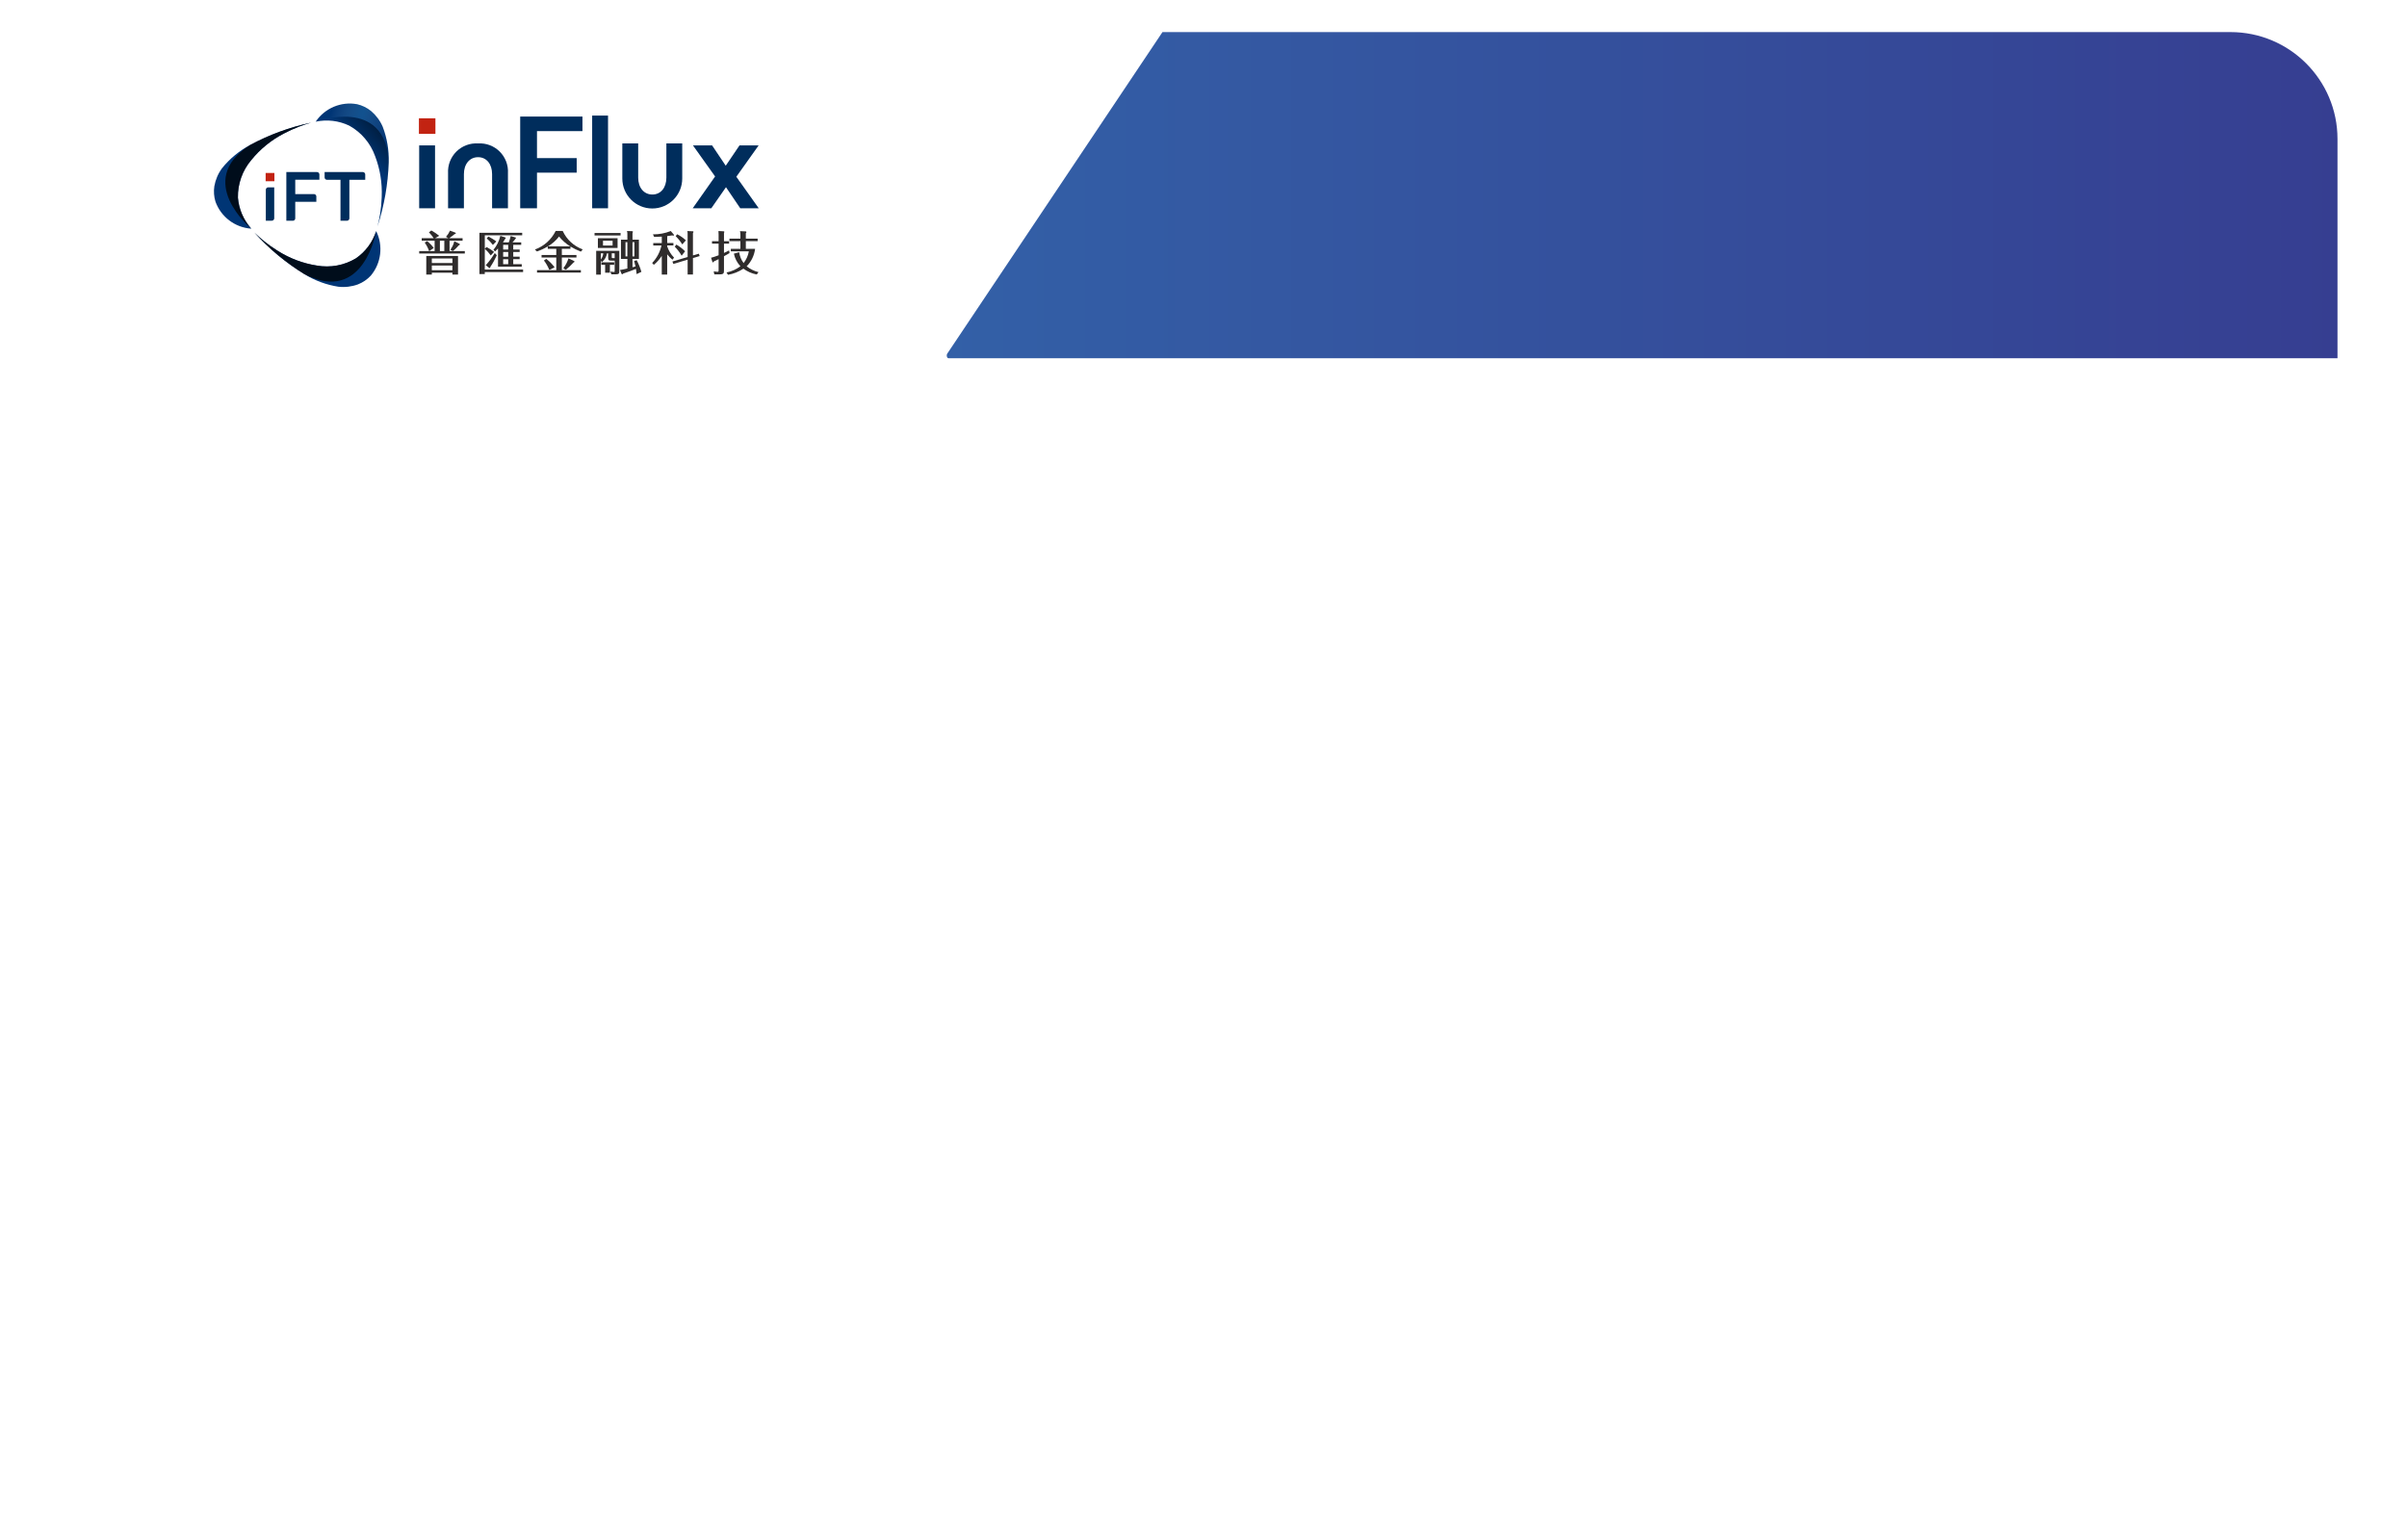
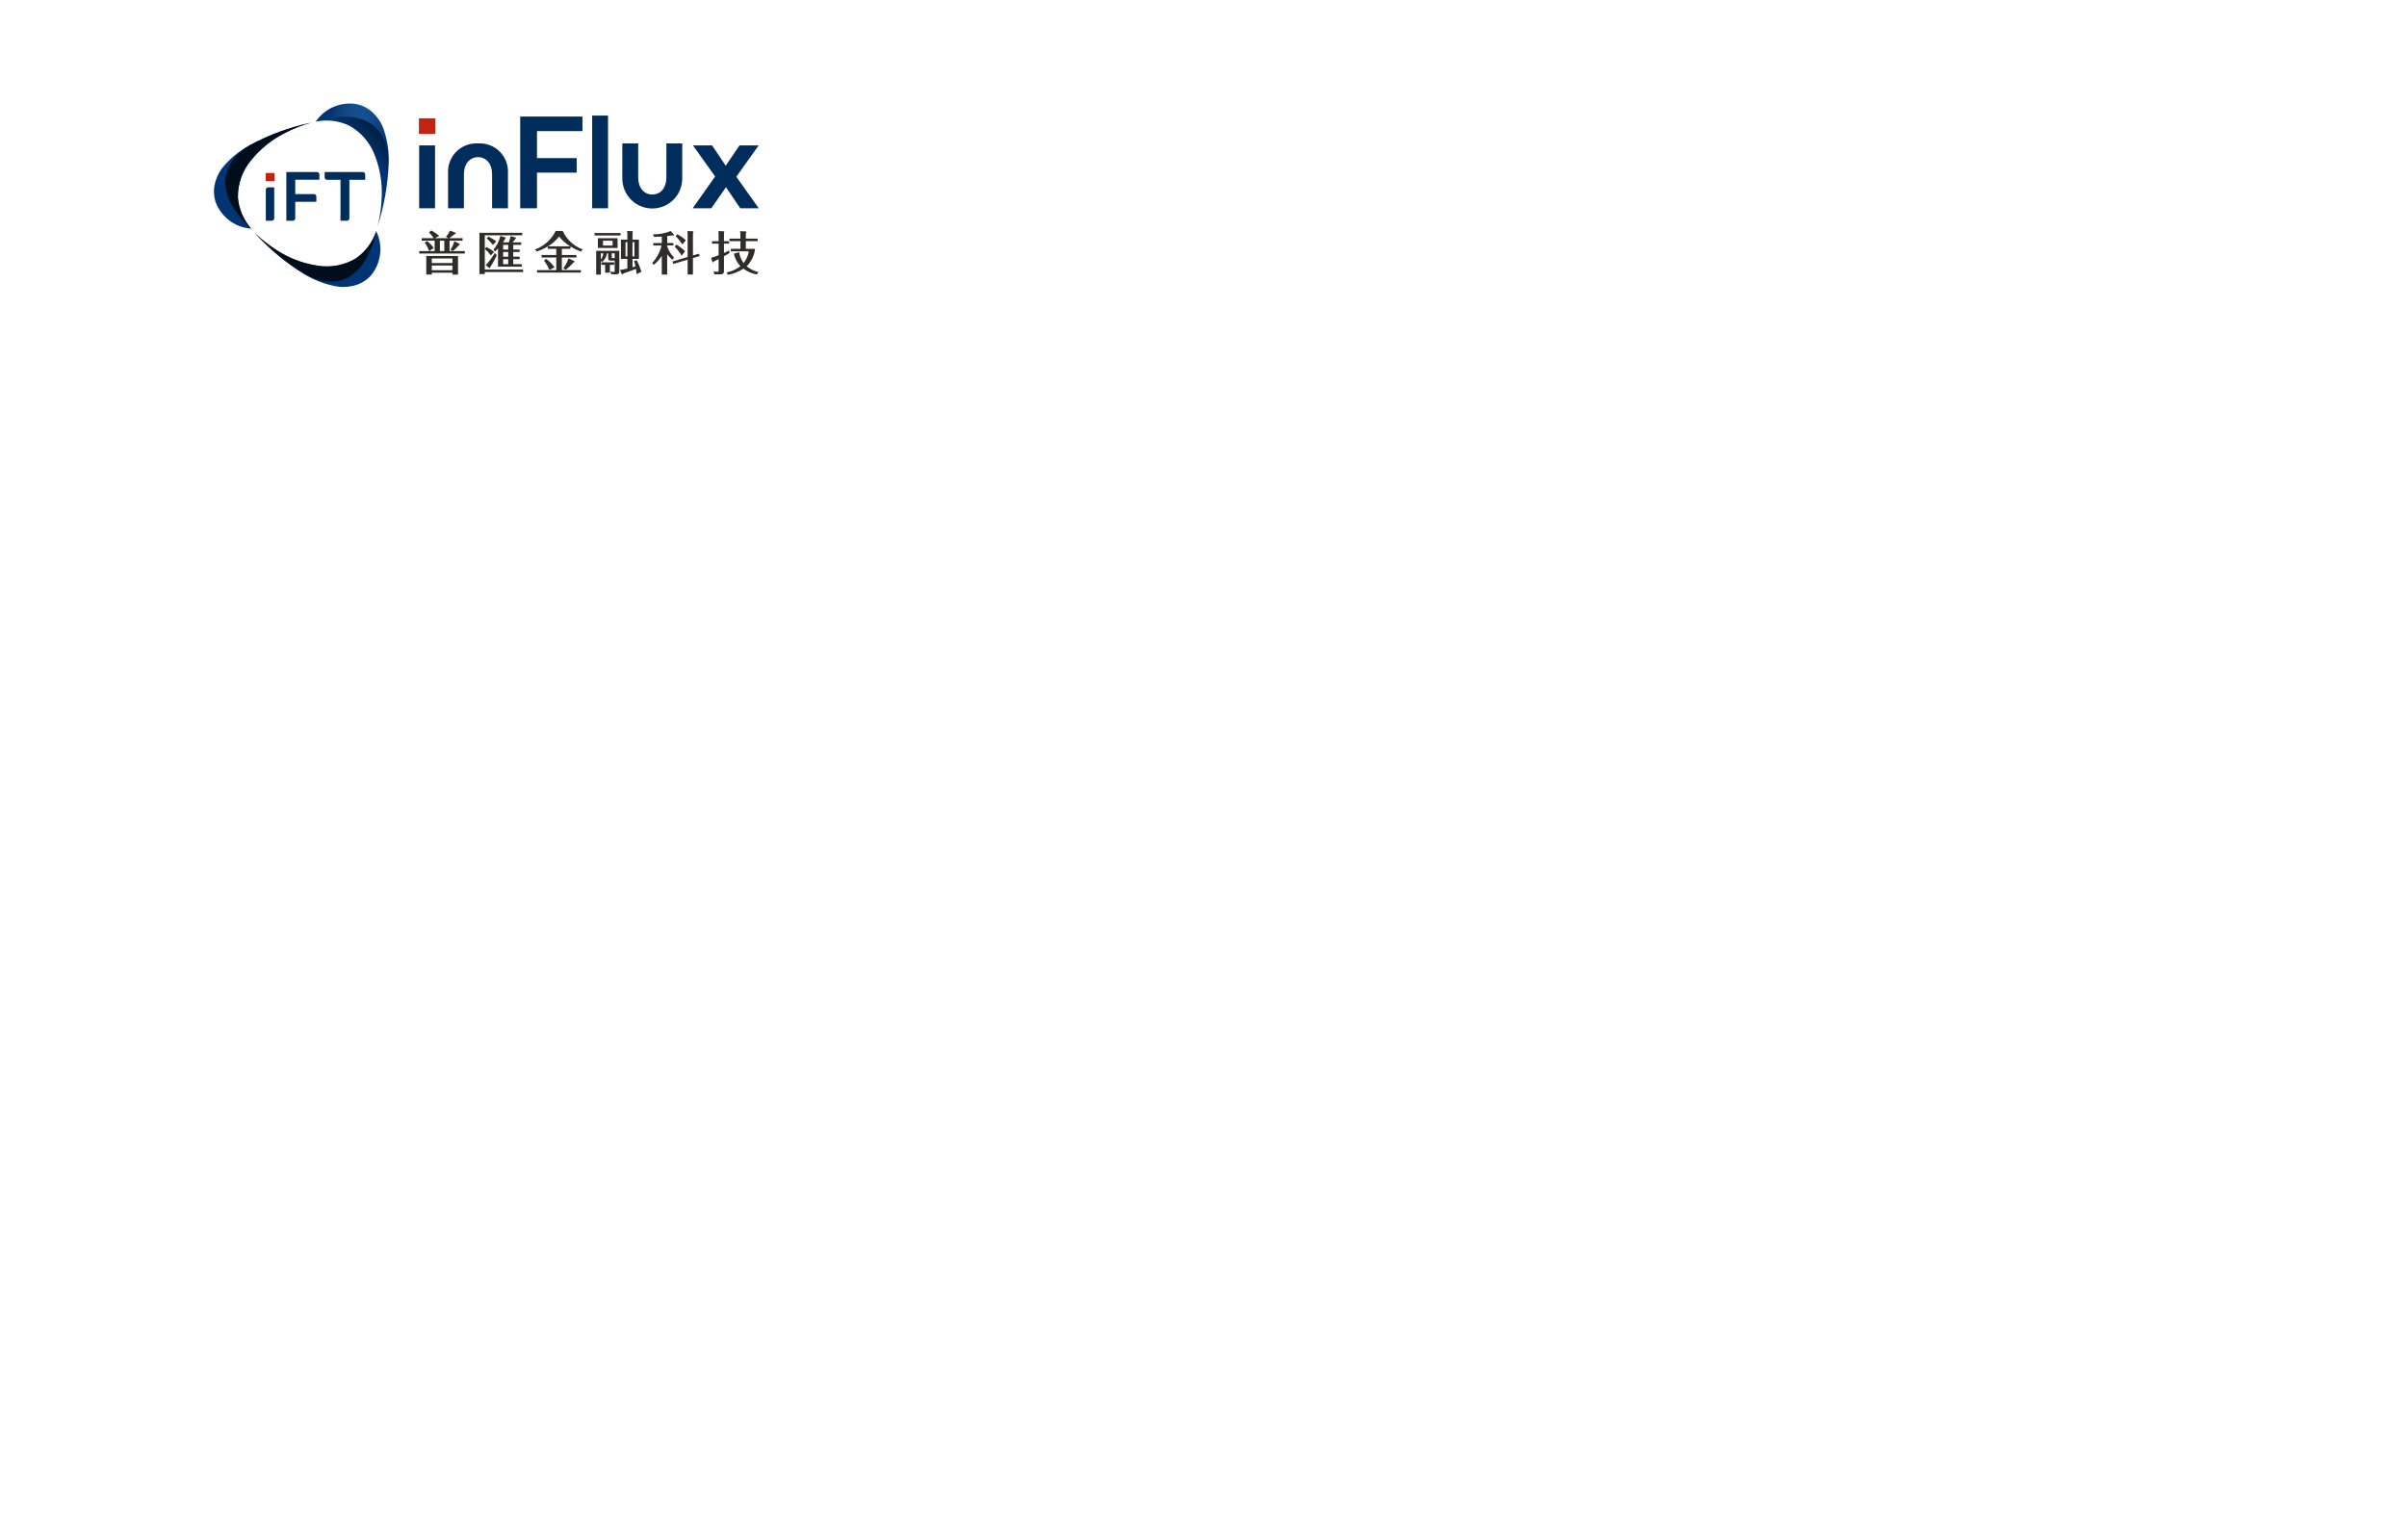
<svg xmlns="http://www.w3.org/2000/svg" xmlns:xlink="http://www.w3.org/1999/xlink" width="450" height="288" viewBox="0 0 450 288">
  <defs>
    <filter id="矩形_1429" x="0" y="0" width="450" height="288" filterUnits="userSpaceOnUse">
      <feOffset dy="3" input="SourceAlpha" />
      <feGaussianBlur stdDeviation="3" result="blur" />
      <feFlood flood-opacity="0.161" />
      <feComposite operator="in" in2="blur" />
      <feComposite in="SourceGraphic" />
    </filter>
    <linearGradient id="linear-gradient" x2="1" gradientUnits="objectBoundingBox">
      <stop offset="0" stop-color="#3360a7" />
      <stop offset="1" stop-color="#363e91" />
    </linearGradient>
    <linearGradient id="linear-gradient-2" x1="0.585" y1="0.299" x2="0.905" y2="-0.141" gradientUnits="objectBoundingBox">
      <stop offset="0" stop-color="#fff" />
      <stop offset="1" stop-color="#1a1311" />
    </linearGradient>
    <linearGradient id="linear-gradient-3" x1="0.162" y1="0.368" x2="1.031" y2="0.562" gradientUnits="objectBoundingBox">
      <stop offset="0" stop-color="#fff" stop-opacity="0" />
      <stop offset="0.092" stop-color="#d8f0fb" stop-opacity="0.227" />
      <stop offset="0.233" stop-color="#a0dcf7" stop-opacity="0.557" />
      <stop offset="0.35" stop-color="#76ccf3" stop-opacity="0.796" />
      <stop offset="0.436" stop-color="#5dc3f1" stop-opacity="0.945" />
      <stop offset="0.482" stop-color="#54c0f1" />
      <stop offset="0.566" stop-color="#78cdf4" stop-opacity="0.784" />
      <stop offset="0.683" stop-color="#a8def7" stop-opacity="0.51" />
      <stop offset="0.789" stop-color="#cdecfa" stop-opacity="0.29" />
      <stop offset="0.881" stop-color="#e8f6fd" stop-opacity="0.133" />
      <stop offset="0.954" stop-color="#f8fcfe" stop-opacity="0.035" />
      <stop offset="1" stop-color="#fff" stop-opacity="0" />
    </linearGradient>
    <linearGradient id="linear-gradient-4" x1="-12.088" y1="75.691" x2="-11.896" y2="74.734" xlink:href="#linear-gradient-2" />
    <linearGradient id="linear-gradient-5" x1="-20.47" y1="67.984" x2="-19.634" y2="68.189" xlink:href="#linear-gradient-3" />
    <linearGradient id="linear-gradient-6" x1="31.674" y1="32.571" x2="31.946" y2="32.115" xlink:href="#linear-gradient-2" />
    <linearGradient id="linear-gradient-7" x1="72.166" y1="40.736" x2="73.864" y2="40.873" xlink:href="#linear-gradient-3" />
  </defs>
  <g id="组_4219" data-name="组 4219" transform="translate(-13226 -432)">
-     <path id="交叉_3" data-name="交叉 3" d="M151.24,61c-.307,0-.46-.554-.243-.878L191.225,0H390.9a20,20,0,0,1,20,20V61Z" transform="translate(13252.105 438)" fill="url(#linear-gradient)" />
    <g id="组_4217" data-name="组 4217" transform="translate(13190.946 160.893)">
      <g id="组_4212" data-name="组 4212" transform="translate(75.054 290.436)">
        <g id="组_4206" data-name="组 4206" transform="translate(19.019)">
          <path id="路径_5589" data-name="路径 5589" d="M206.743,291.86a6.554,6.554,0,0,0-2.585-1.261,7.671,7.671,0,0,0-7.751,3.261h0a9.845,9.845,0,0,1,6.278.742,10.558,10.558,0,0,1,4.83,5.693,19.107,19.107,0,0,1,1.237,7.623c0,.081-.007.163-.01.245a24.81,24.81,0,0,1-.286,2.9q-.188,1.187-.5,2.406h0a43.02,43.02,0,0,0,2.1-11.978,17.125,17.125,0,0,0-1.119-6.68A8.007,8.007,0,0,0,206.743,291.86Z" transform="translate(-196.407 -290.436)" fill="#003575" />
          <path id="路径_5590" data-name="路径 5590" d="M196.407,307.265h0a9.845,9.845,0,0,1,6.278.742,10.558,10.558,0,0,1,4.83,5.693,19.108,19.108,0,0,1,1.237,7.623c0,.081-.007.163-.01.245a24.811,24.811,0,0,1-.286,2.9q-.188,1.187-.5,2.406h0a43.019,43.019,0,0,0,2.1-11.978C209.5,302.395,196.407,307.265,196.407,307.265Z" transform="translate(-196.407 -303.84)" opacity="0.82" fill="url(#linear-gradient-2)" style="mix-blend-mode: multiply;isolation: isolate" />
          <path id="路径_5591" data-name="路径 5591" d="M210.064,301.5a17.126,17.126,0,0,0-1.119-6.68,8.007,8.007,0,0,0-2.2-2.957,6.554,6.554,0,0,0-2.585-1.261,7.671,7.671,0,0,0-7.751,3.261S209.5,288.99,210.064,301.5Z" transform="translate(-196.408 -290.436)" opacity="0.21" fill="url(#linear-gradient-3)" />
        </g>
        <g id="组_4207" data-name="组 4207" transform="translate(7.567 23.886)">
          <path id="路径_5592" data-name="路径 5592" d="M142.7,452.807a6.556,6.556,0,0,0,2.378-1.618,7.672,7.672,0,0,0,1.018-8.347h0a9.846,9.846,0,0,1-3.762,5.081,10.558,10.558,0,0,1-7.34,1.365,19.107,19.107,0,0,1-7.231-2.711c-.069-.042-.138-.087-.207-.13a24.787,24.787,0,0,1-2.379-1.691q-.937-.752-1.843-1.624h0a43.023,43.023,0,0,0,9.353,7.772,17.131,17.131,0,0,0,6.354,2.345A8.009,8.009,0,0,0,142.7,452.807Z" transform="translate(-123.337 -442.842)" fill="#003575" />
          <path id="路径_5593" data-name="路径 5593" d="M146.1,442.842h0a9.846,9.846,0,0,1-3.762,5.081,10.558,10.558,0,0,1-7.34,1.365,19.107,19.107,0,0,1-7.231-2.711c-.069-.042-.138-.087-.207-.13a24.787,24.787,0,0,1-2.379-1.691q-.937-.752-1.843-1.624h0a43.023,43.023,0,0,0,9.353,7.772C143.826,456.624,146.1,442.842,146.1,442.842Z" transform="translate(-123.337 -442.842)" opacity="0.82" fill="url(#linear-gradient-4)" style="mix-blend-mode: multiply;isolation: isolate" />
          <path id="路径_5594" data-name="路径 5594" d="M183.017,450.9a17.131,17.131,0,0,0,6.354,2.345,8.009,8.009,0,0,0,3.659-.443,6.556,6.556,0,0,0,2.378-1.618,7.671,7.671,0,0,0,1.018-8.347S194.153,456.624,183.017,450.9Z" transform="translate(-173.664 -442.842)" opacity="0.21" fill="url(#linear-gradient-5)" />
        </g>
        <g id="组_4208" data-name="组 4208" transform="translate(0 3.599)">
          <path id="路径_5595" data-name="路径 5595" d="M75.126,325.3a6.557,6.557,0,0,0,.206,2.869,7.671,7.671,0,0,0,6.71,5.069h0a9.845,9.845,0,0,1-2.507-5.8,10.558,10.558,0,0,1,2.5-7.034,19.1,19.1,0,0,1,5.974-4.894c.071-.039.144-.076.216-.114a24.8,24.8,0,0,1,2.656-1.209q1.121-.433,2.33-.779h0a43.02,43.02,0,0,0-11.417,4.19,17.126,17.126,0,0,0-5.217,4.319A8.006,8.006,0,0,0,75.126,325.3Z" transform="translate(-75.054 -313.401)" fill="#003575" />
          <path id="路径_5596" data-name="路径 5596" d="M93.463,333.236h0a9.845,9.845,0,0,1-2.507-5.8,10.558,10.558,0,0,1,2.5-7.034,19.1,19.1,0,0,1,5.974-4.894c.071-.039.144-.076.216-.114a24.8,24.8,0,0,1,2.656-1.209q1.121-.433,2.33-.779h0a43.02,43.02,0,0,0-11.417,4.19C82.683,324.353,93.463,333.236,93.463,333.236Z" transform="translate(-86.476 -313.401)" opacity="0.82" fill="url(#linear-gradient-6)" style="mix-blend-mode: multiply;isolation: isolate" />
          <path id="路径_5597" data-name="路径 5597" d="M81.8,340.138a17.127,17.127,0,0,0-5.217,4.319,8.009,8.009,0,0,0-1.453,3.387,6.557,6.557,0,0,0,.206,2.869,7.671,7.671,0,0,0,6.71,5.069S71.261,346.9,81.8,340.138Z" transform="translate(-75.054 -335.948)" opacity="0.21" fill="url(#linear-gradient-7)" />
        </g>
        <g id="组_4211" data-name="组 4211" transform="translate(9.663 12.844)">
          <g id="组_4209" data-name="组 4209" transform="translate(0 0.173)">
            <rect id="矩形_1424" data-name="矩形 1424" width="1.639" height="1.548" fill="#c22312" />
            <path id="路径_5598" data-name="路径 5598" d="M137.371,390.656a.448.448,0,0,0-.457.439v5.8h1.117a.448.448,0,0,0,.457-.439v-5.8Z" transform="translate(-136.882 -387.966)" fill="#002d5c" />
          </g>
          <g id="组_4210" data-name="组 4210" transform="translate(3.869)">
            <path id="路径_5599" data-name="路径 5599" d="M167.571,373.832v-1a.448.448,0,0,0-.457-.439h-5.722v9.106h1.219a.447.447,0,0,0,.446-.428s0-.006,0-.01,0-.006,0-.01v-3.09H167v-1s0-.006,0-.01,0-.006,0-.01a.447.447,0,0,0-.447-.429h-3.495v-2.68Z" transform="translate(-161.392 -372.388)" fill="#002d5c" />
            <path id="路径_5600" data-name="路径 5600" d="M214.642,373.864v-1.009a.448.448,0,0,0-.457-.439h-7.135v1s0,.008,0,.012,0,.008,0,.012a.447.447,0,0,0,.449.426h2.518v.071h0v7.582H211.2l.023,0,.023,0a.446.446,0,0,0,.433-.434v-7.219Z" transform="translate(-199.894 -372.412)" fill="#002d5c" />
          </g>
        </g>
      </g>
      <g id="组_4216" data-name="组 4216" transform="translate(113.372 292.721)">
        <g id="组_4213" data-name="组 4213" transform="translate(0.049 21.482)">
          <path id="路径_5601" data-name="路径 5601" d="M358.734,455.414l-.926-.459L357.8,455a4.207,4.207,0,0,1-.693,1.5l-.025.034.45.247.021.012.019-.015a7.94,7.94,0,0,0,1.093-1.072c.1-.032.2-.073.2-.155,0-.064-.071-.1-.124-.134l-.023.029h0Z" transform="translate(-351.246 -452.937)" fill="#2f2c2c" />
          <path id="路径_5602" data-name="路径 5602" d="M328.311,476h1.04v-.358H333.2V476h1.049v-3.483h-5.934Zm1.04-2.163v-.852H333.2v.852Zm3.844.468v.878h-3.844V474.3Z" transform="translate(-326.986 -467.744)" fill="#2f2c2c" />
          <path id="路径_5603" data-name="路径 5603" d="M325.535,444h2.438v-.468h-2.515a9.224,9.224,0,0,0,1.015-.759c.134-.04.24-.073.24-.182,0-.063-.079-.1-.153-.122l-.945-.354-.013.035a4.145,4.145,0,0,1-.7,1.089l-.032.035.464.259h-2.509l.786-.445-.037-.034a10.22,10.22,0,0,0-1.423-.958l-.021-.012-.448.346.045.047a7.363,7.363,0,0,1,.845,1.056h-2.242V444h2.419v1.944h-1.007l.807-.562.029-.02-.019-.03a5.99,5.99,0,0,0-1.2-1.242l-.021-.016-.441.279.022.032a6.594,6.594,0,0,1,.787,1.531l.012.027h-1.854v.459h8.528v-.459h-2.852Zm-.976,0v1.944h-.827V444Z" transform="translate(-319.859 -442.081)" fill="#2f2c2c" />
          <path id="路径_5604" data-name="路径 5604" d="M413.743,454.291v-.468h-1.591v-.93h1.2v-.468h-1.2v-.878h1.2v-.459h-1.2v-.878h1.49v-.467h-1.636a5.745,5.745,0,0,0,.661-.8c0-.057-.04-.1-.119-.123l-.837-.245-.038-.011-.009.038a8.338,8.338,0,0,1-.339,1.142h-1.1c.228-.342.316-.484.417-.652a.188.188,0,0,0,.1-.141.152.152,0,0,0-.118-.14l-.886-.284-.008.042a6.315,6.315,0,0,1-1.263,2.553l-.02.027.317.29.025-.024c.139-.132.272-.264.517-.527v3.4Zm-3.477-3.2v-.878h.947v.878Zm0,1.337v-.878h.947v.878Zm0,1.4v-.93h.947v.93Z" transform="translate(-394.566 -447.516)" fill="#2f2c2c" />
          <path id="路径_5605" data-name="路径 5605" d="M392.747,447.914l.02.019a6.235,6.235,0,0,1,1.061,1.181l.026.04.6-.637.028-.029-.031-.025a7.981,7.981,0,0,0-1.358-.878l-.024-.013-.324.328v-2.517h6.991v-.468h-7.995v7.712h1v-.376h7.165v-.467h-7.165Z" transform="translate(-380.477 -444.471)" fill="#2f2c2c" />
          <path id="路径_5606" data-name="路径 5606" d="M402.154,450.259a9.523,9.523,0,0,0-1.423-.869l-.025-.012-.321.336.029.025a7.556,7.556,0,0,1,1.1,1.166l.026.034.649-.654Z" transform="translate(-387.766 -448.234)" fill="#2f2c2c" />
          <path id="路径_5607" data-name="路径 5607" d="M400.911,469.049a13.409,13.409,0,0,1-1.632,2.211l-.03.03.614.472a.235.235,0,0,0,.133.06c.086,0,.092-.078.1-.186v-.012a14.38,14.38,0,0,0,1.213-2.176l.009-.021-.381-.422Z" transform="translate(-386.807 -464.785)" fill="#2f2c2c" />
          <path id="路径_5608" data-name="路径 5608" d="M492.77,475.428l-.012.042a5.725,5.725,0,0,1-.924,1.771l-.023.032.438.274.022.014.02-.016a12.508,12.508,0,0,0,1.418-1.337l.019-.012c.154-.089.178-.1.178-.157a.168.168,0,0,0-.085-.121Z" transform="translate(-464.863 -470.202)" fill="#2f2c2c" />
          <path id="路径_5609" data-name="路径 5609" d="M463.128,442.707l-.01-.022H461.8l-.01.021a6.958,6.958,0,0,1-3.818,3.434l-.051.023.372.343.023.013.021-.008a10.794,10.794,0,0,0,1.986-.928v.444h1.592v1.158h-2.75v.459h2.75v2.372h-3.6v.459h8.2v-.459h-3.56v-2.372h2.732v-.459h-2.732v-1.158h1.61V445.6a12.959,12.959,0,0,0,1.926.943l.025.01.343-.417-.044-.02A6.6,6.6,0,0,1,463.128,442.707Zm-2.764,2.853a7.281,7.281,0,0,0,2.07-1.834,8.569,8.569,0,0,0,2.072,1.834Z" transform="translate(-436.284 -442.59)" fill="#2f2c2c" />
          <path id="路径_5610" data-name="路径 5610" d="M469.705,478.052l.985-.5-.026-.035a8.539,8.539,0,0,0-1.516-1.528l-.022-.016-.43.308.022.031a7.507,7.507,0,0,1,.951,1.657Z" transform="translate(-445.371 -470.66)" fill="#2f2c2c" />
          <path id="路径_5611" data-name="路径 5611" d="M562.509,448.27l-.013-.028-.479.142.01.035c.11.4.148.554.241.986l-.563.153V448h1.2v-3.6h-1.2v-1.222a.657.657,0,0,0,.083-.235c0-.084-.073-.133-.193-.133l-.923-.028.013.048a1.846,1.846,0,0,1,.063.585v.985h-1.2V448h1.2V449.8c-.63.149-.951.2-1.32.26l-.065.011.285.69a.173.173,0,0,0,.135.11c.074,0,.146-.071.214-.145.826-.271,1.619-.562,2.36-.863.053.333.08.609.1.8,0,.05.009.092.013.127l.006.052.894-.421-.009-.03A11.57,11.57,0,0,0,562.509,448.27Zm-.805-.737v-2.661h.358v2.661Zm-.957-2.661v2.661H560.4v-2.661Z" transform="translate(-521.825 -442.676)" fill="#2f2c2c" />
          <path id="路径_5612" data-name="路径 5612" d="M530.991,470.842h.884v-2.568l.219.193.024-.019a2.535,2.535,0,0,0,.892-1.6h.225v.758c0,.595.111.614.7.614h.515v1.851c0,.238,0,.269-.119.269a5.443,5.443,0,0,1-.629-.061l-.063-.009.2.511h.734c.718,0,.745-.139.745-.727v-3.672h-4.324Zm3.459-3.993v.9h-.258c-.285,0-.285-.013-.285-.225v-.679Zm-2.128,0a2.4,2.4,0,0,1-.447,1.163v-1.163Z" transform="translate(-497.902 -462.573)" fill="#2f2c2c" />
          <path id="路径_5613" data-name="路径 5613" d="M539.557,480.152h-2.4v.459h.708v1.477h.893v-1.477h.8Z" transform="translate(-503.1 -474.186)" fill="#2f2c2c" />
          <rect id="矩形_1425" data-name="矩形 1425" width="4.867" height="0.459" transform="translate(32.786 0.479)" fill="#2f2c2c" />
          <path id="路径_5614" data-name="路径 5614" d="M536.725,453.2v-1.822h-3.68V453.2Zm-.93-1.354v.9H534v-.9Z" transform="translate(-499.634 -449.923)" fill="#2f2c2c" />
          <path id="路径_5615" data-name="路径 5615" d="M626.006,460.974l.027.051.643-.831-.022-.023a7.982,7.982,0,0,0-1.579-1.212l-.029-.019-.279.369-.02.026.023.023A8.323,8.323,0,0,1,626.006,460.974Z" transform="translate(-576.965 -456.298)" fill="#2f2c2c" />
          <path id="路径_5616" data-name="路径 5616" d="M627.069,448.492l.026.039.648-.735.023-.026-.025-.025a6.443,6.443,0,0,0-1.562-1.089l-.048-.025-.268.357.024.023A8.206,8.206,0,0,1,627.069,448.492Z" transform="translate(-577.906 -445.919)" fill="#2f2c2c" />
          <path id="路径_5617" data-name="路径 5617" d="M601.889,447.708l-.023-.024a5.319,5.319,0,0,1-1.258-2.077v-.176h1.159v-.459h-1.159V443.68l.033,0c.165-.019.471-.055.892-.13a.581.581,0,0,0,.206.051c.116,0,.129-.075.129-.107a.248.248,0,0,0-.073-.147l-.526-.618-.027.017a8.632,8.632,0,0,1-3.247.606h-.057l.218.463.01.021h.024c.421,0,.895-.02,1.407-.058v1.2H598v.459h1.535a6.929,6.929,0,0,1-1.718,3.249l-.025.025.315.341.028-.024a7.151,7.151,0,0,0,1.456-1.649v3.494h1.012v-3.787a6.2,6.2,0,0,0,.95.982l.029.025Z" transform="translate(-554.237 -442.624)" fill="#2f2c2c" />
          <path id="路径_5618" data-name="路径 5618" d="M625.774,447.394V443.2a.4.4,0,0,0,.1-.206c0-.114-.128-.116-.172-.116h0l-.929-.035h-.047l.013.065a1.937,1.937,0,0,1,.041.5v4.28l-2.806.831-.038.012.174.454,2.671-.8v2.784h.994v-3.086l1.252-.37-.153-.437Z" transform="translate(-574.592 -442.724)" fill="#2f2c2c" />
          <path id="路径_5619" data-name="路径 5619" d="M671.506,446.915l-.065-.505-.047.025c-.4.212-.536.273-.894.435l-.027.013v-1.74h.957v-.459h-.957v-1.527a.584.584,0,0,0,.073-.21c0-.071-.065-.116-.164-.116l-.946-.045.006.044a4.955,4.955,0,0,1,.027.633v1.221h-1.233v.459h1.233v2.174l-.118.043a11.461,11.461,0,0,1-1.252.409l-.039.009.241.76a.13.13,0,0,0,.11.108c.066,0,.129-.062.185-.184.34-.158.448-.212.68-.327l.193-.1v2.028c0,.276-.009.348-.239.348a3.7,3.7,0,0,1-.619-.078l-.053-.01.108.564h1.005c.8,0,.8-.249.8-.85V447.5c.284-.152.661-.366,1.012-.576Z" transform="translate(-613.489 -442.674)" fill="#2f2c2c" />
          <path id="路径_5620" data-name="路径 5620" d="M692.4,450.553a5.8,5.8,0,0,1-2.165-1.077,5.666,5.666,0,0,0,1.575-3.225l.005-.042h-1.734v-1.446h2.208V444.3h-2.208v-1.016l.018-.022a.3.3,0,0,0,.092-.192.131.131,0,0,0-.146-.125l-1.059-.045.019.09a2.252,2.252,0,0,1,.063.508v.8h-2.052v.468h2.052v1.446h-1.794v.467h3.369a4.893,4.893,0,0,1-.977,2.192,4.3,4.3,0,0,1-.819-1.989l-.006-.042-.994.264.007.034a4.876,4.876,0,0,0,1.214,2.323,6.267,6.267,0,0,1-2.547,1.156l-.052.012.282.433.025-.005a7.523,7.523,0,0,0,2.852-1.143A6.151,6.151,0,0,0,692.1,451l.023,0,.331-.437Z" transform="translate(-629.012 -442.767)" fill="#2f2c2c" />
        </g>
        <g id="组_4215" data-name="组 4215" transform="translate(0 0)">
          <g id="组_4214" data-name="组 4214" transform="translate(0 0.51)">
            <rect id="矩形_1426" data-name="矩形 1426" width="3.087" height="2.915" fill="#c22312" />
            <rect id="矩形_1427" data-name="矩形 1427" width="2.965" height="11.76" transform="translate(0.049 5.067)" fill="#002d5c" />
          </g>
          <path id="路径_5621" data-name="路径 5621" d="M440.362,323.354H443.5v-6.664h7.424v-2.72H443.5v-5.047H452V306.2H440.362Z" transform="translate(-421.427 -306.016)" fill="#002d5c" />
          <rect id="矩形_1428" data-name="矩形 1428" width="2.965" height="17.337" transform="translate(32.39)" fill="#002d5c" />
          <path id="路径_5622" data-name="路径 5622" d="M570.435,344.646c0,1.886-1.053,3.16-2.621,3.16s-2.647-1.274-2.647-3.16v-6.395H562.2v6.566a5.6,5.6,0,0,0,11.2,0v-6.566h-2.964Z" transform="translate(-524.172 -333.042)" fill="#002d5c" />
          <path id="路径_5623" data-name="路径 5623" d="M359.927,338.251a5.286,5.286,0,0,0-5.611,5.562v6.566h2.964v-6.395c0-1.887,1.078-3.161,2.646-3.161s2.622,1.274,2.622,3.161v6.395h2.964v-6.566A5.266,5.266,0,0,0,359.927,338.251Z" transform="translate(-348.867 -333.042)" fill="#002d5c" />
          <path id="路径_5624" data-name="路径 5624" d="M658.478,340.6H654.9l-2.572,3.8-2.548-3.8H646.2l4.141,5.807-4.19,5.954h3.479l2.744-3.945,2.671,3.945H658.5l-4.19-5.9Z" transform="translate(-594.967 -335.021)" fill="#002d5c" />
        </g>
      </g>
    </g>
  </g>
</svg>
